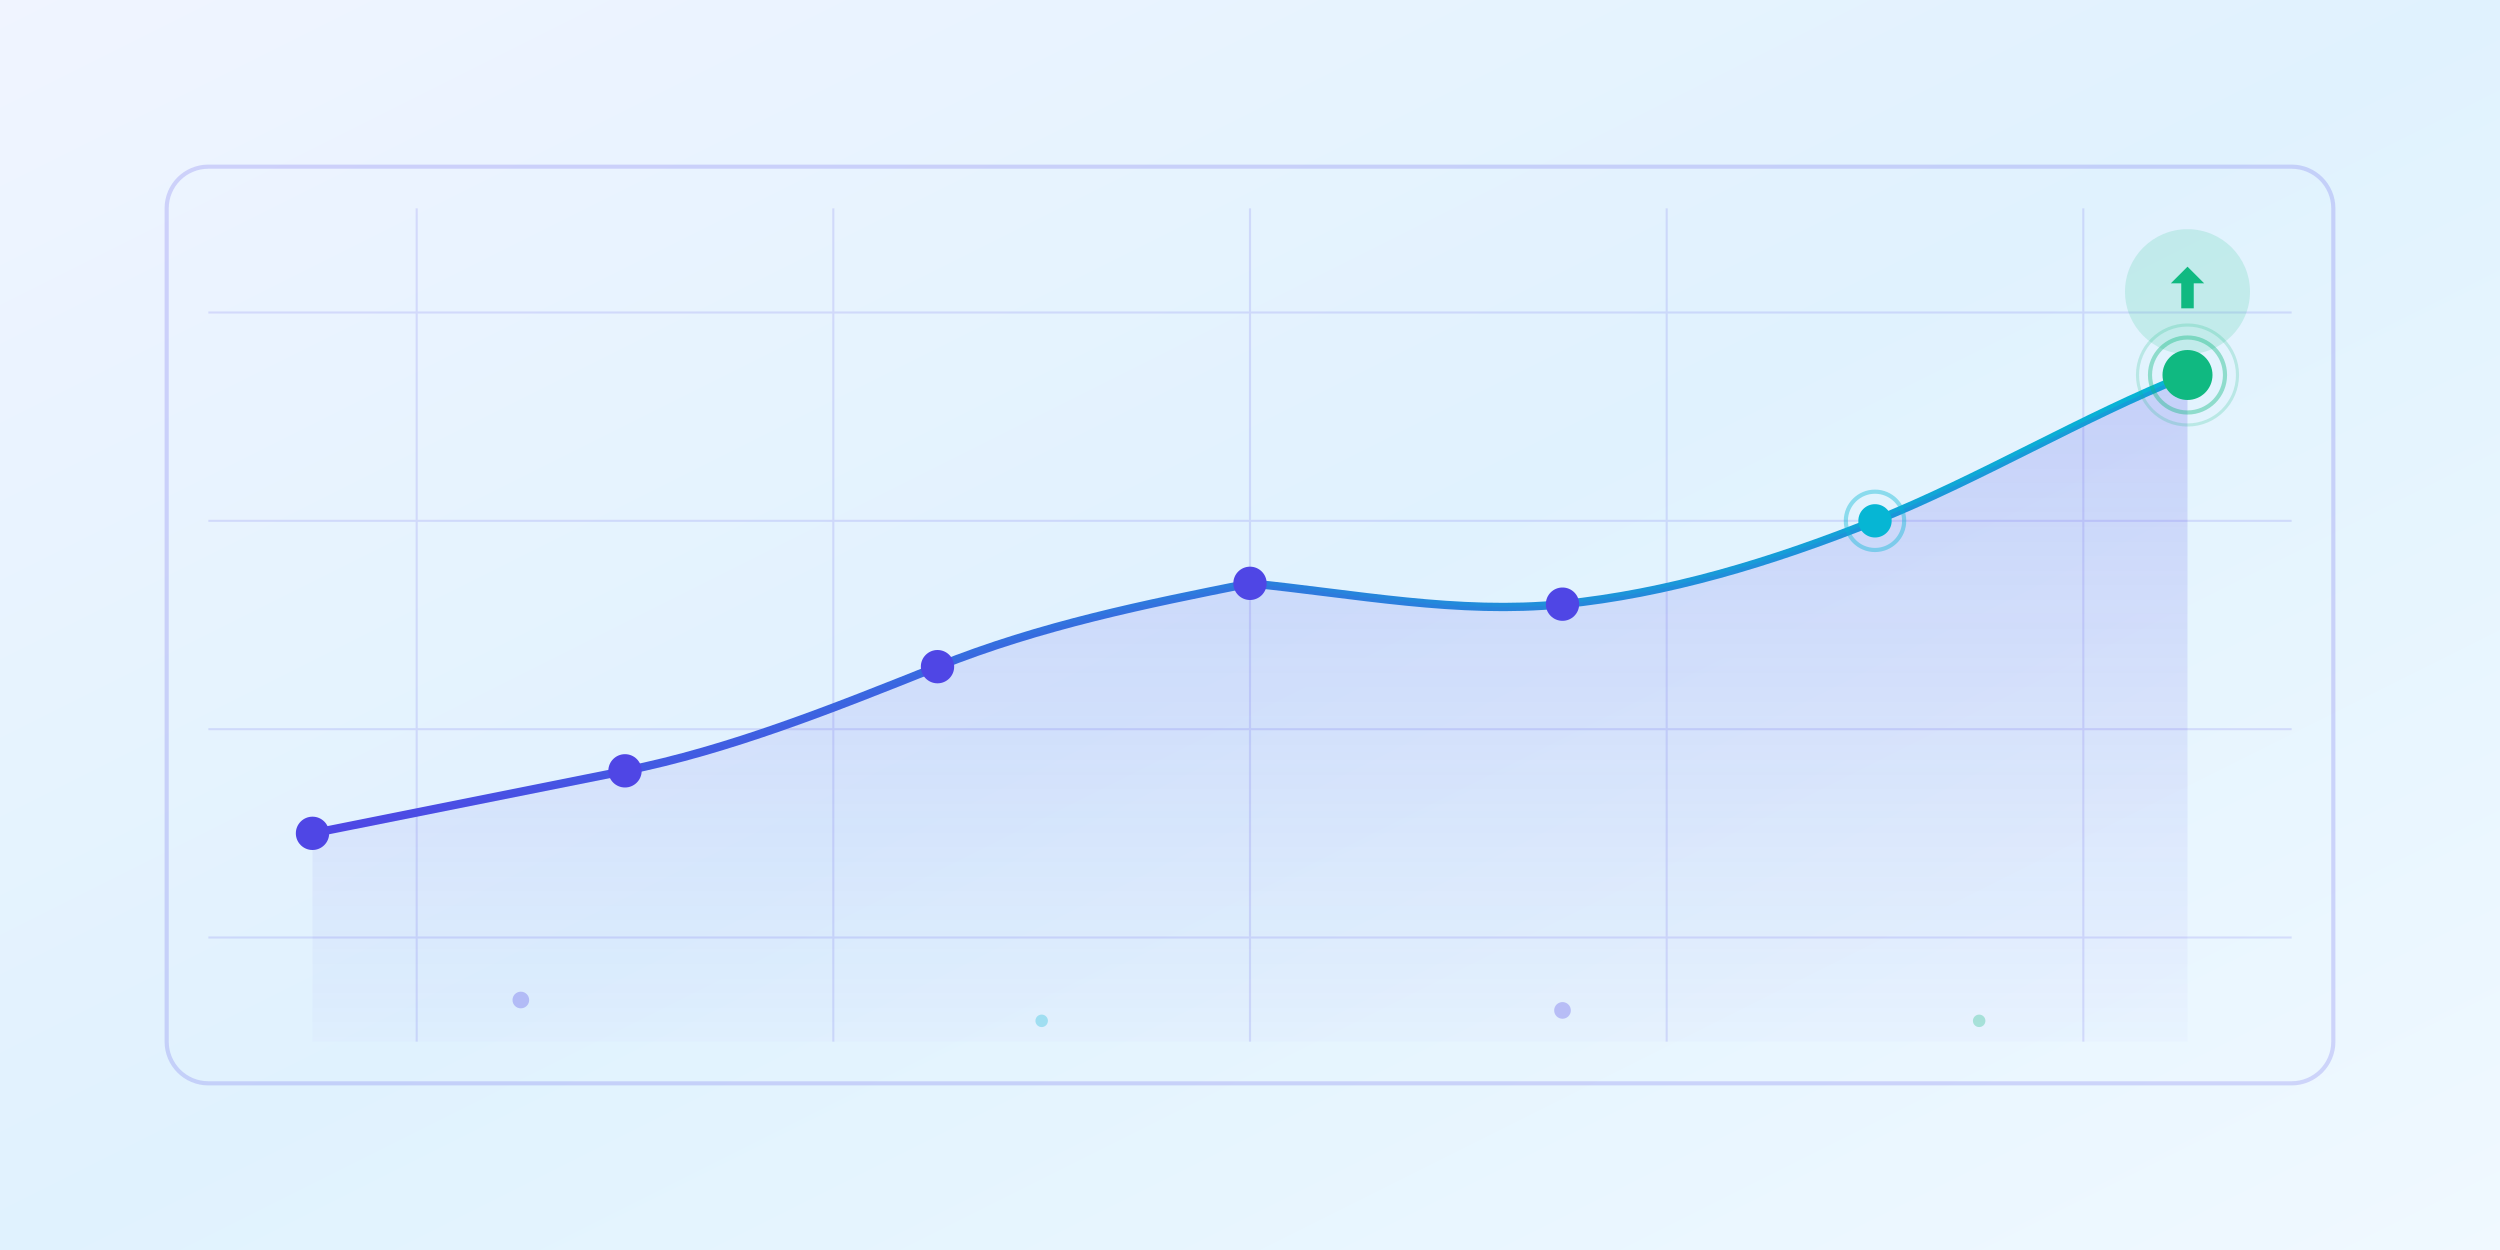
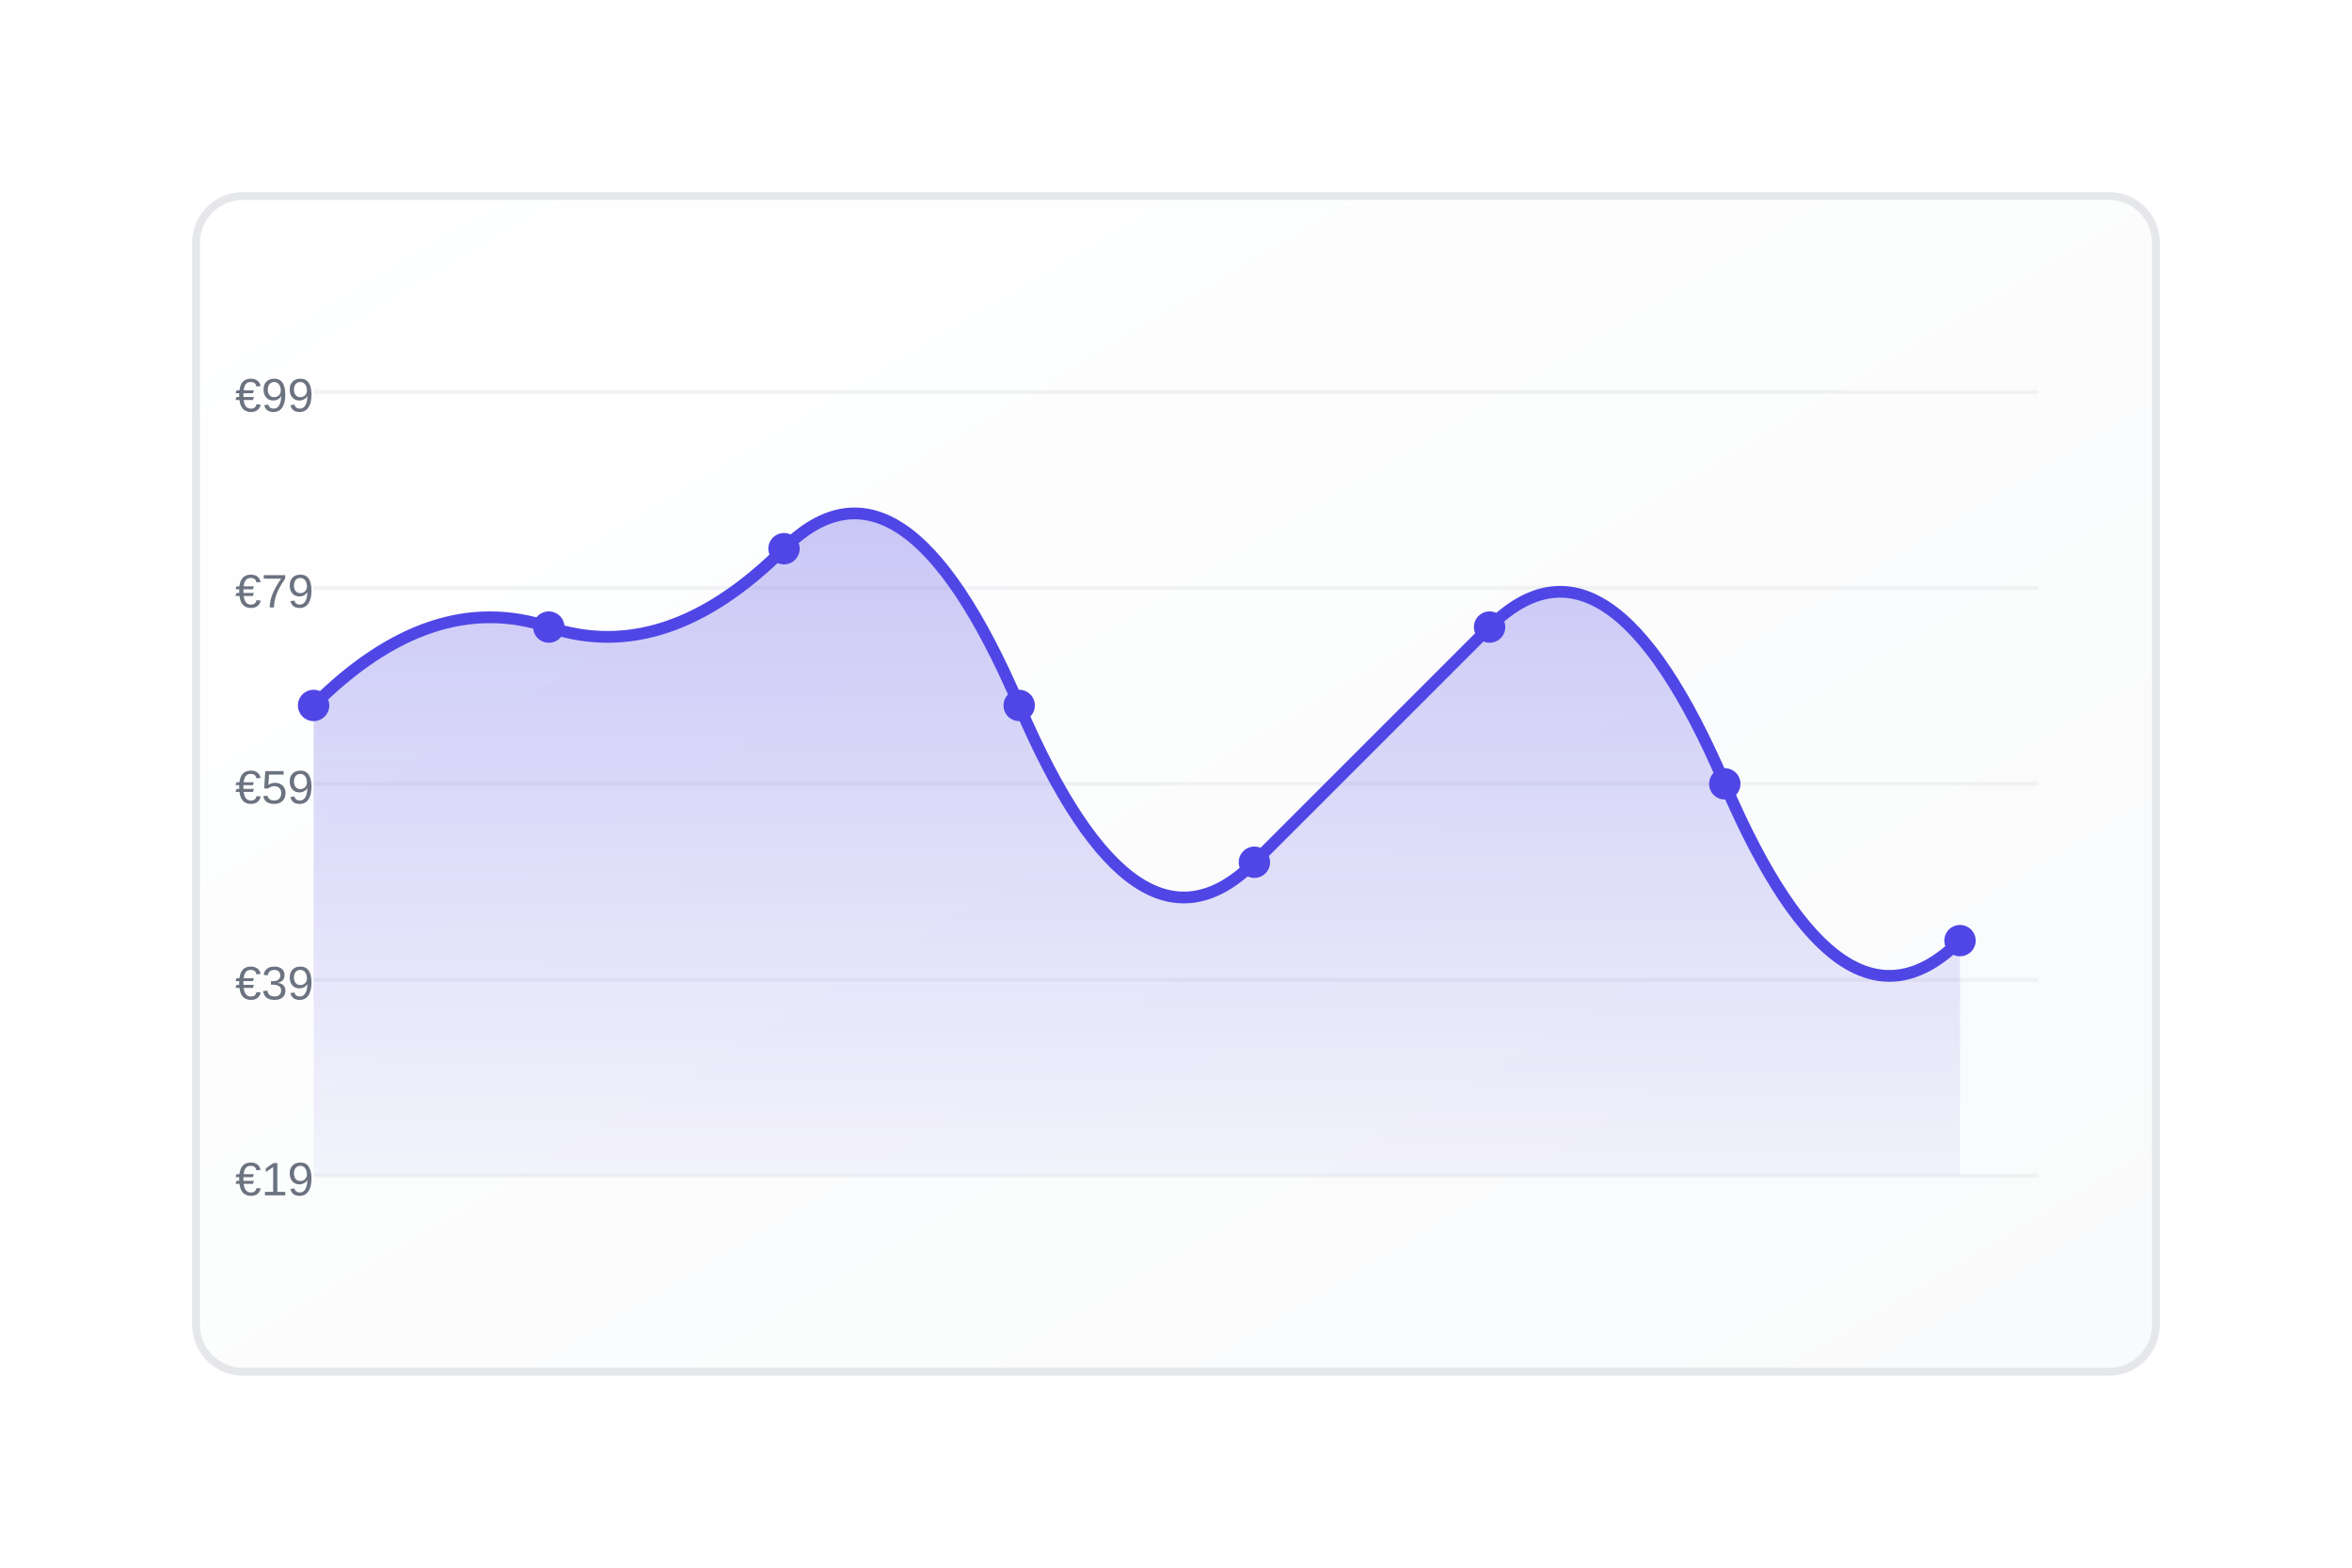
- <svg xmlns="http://www.w3.org/2000/svg" width="1200" height="600" viewBox="0 0 1200 600" fill="none">
+ <svg xmlns="http://www.w3.org/2000/svg" width="600" height="400" viewBox="0 0 600 400" fill="none">
  <defs>
-     <linearGradient id="bgGradient" x1="0%" y1="0%" x2="100%" y2="100%">
-       <stop offset="0%" style="stop-color:#f0f4ff;stop-opacity:1" />
-       <stop offset="50%" style="stop-color:#e0f2fe;stop-opacity:1" />
-       <stop offset="100%" style="stop-color:#f0f9ff;stop-opacity:1" />
+     <linearGradient id="chartGradient" x1="0%" y1="0%" x2="0%" y2="100%">
+       <stop offset="0%" style="stop-color:#4f46e5;stop-opacity:0.3" />
+       <stop offset="100%" style="stop-color:#4f46e5;stop-opacity:0.05" />
    </linearGradient>
-     <linearGradient id="chartFill" x1="0%" y1="0%" x2="0%" y2="100%">
-       <stop offset="0%" style="stop-color:#4f46e5;stop-opacity:0.2" />
-       <stop offset="100%" style="stop-color:#4f46e5;stop-opacity:0.02" />
-     </linearGradient>
-     <linearGradient id="lineGradient" x1="0%" y1="0%" x2="100%" y2="0%">
-       <stop offset="0%" style="stop-color:#4f46e5;stop-opacity:1" />
-       <stop offset="100%" style="stop-color:#06b6d4;stop-opacity:1" />
+     <linearGradient id="cardGradient" x1="0%" y1="0%" x2="100%" y2="100%">
+       <stop offset="0%" style="stop-color:#ffffff;stop-opacity:1" />
+       <stop offset="100%" style="stop-color:#f9fafb;stop-opacity:1" />
    </linearGradient>
  </defs>
-   <rect width="1200" height="600" fill="url(#bgGradient)" />
-   <g opacity="0.15">
-     <line x1="200" y1="100" x2="200" y2="500" stroke="#4f46e5" stroke-width="1" />
-     <line x1="400" y1="100" x2="400" y2="500" stroke="#4f46e5" stroke-width="1" />
-     <line x1="600" y1="100" x2="600" y2="500" stroke="#4f46e5" stroke-width="1" />
-     <line x1="800" y1="100" x2="800" y2="500" stroke="#4f46e5" stroke-width="1" />
-     <line x1="1000" y1="100" x2="1000" y2="500" stroke="#4f46e5" stroke-width="1" />
-     <line x1="100" y1="150" x2="1100" y2="150" stroke="#4f46e5" stroke-width="1" />
-     <line x1="100" y1="250" x2="1100" y2="250" stroke="#4f46e5" stroke-width="1" />
-     <line x1="100" y1="350" x2="1100" y2="350" stroke="#4f46e5" stroke-width="1" />
-     <line x1="100" y1="450" x2="1100" y2="450" stroke="#4f46e5" stroke-width="1" />
-   </g>
-   <path d="M 150 400         C 200 390, 250 380, 300 370        C 350 360, 400 340, 450 320        C 500 300, 550 290, 600 280        C 650 285, 700 295, 750 290        C 800 285, 850 270, 900 250        C 950 230, 1000 200, 1050 180" stroke="url(#lineGradient)" stroke-width="4" fill="none" stroke-linecap="round" stroke-linejoin="round" />
-   <path d="M 150 400         C 200 390, 250 380, 300 370        C 350 360, 400 340, 450 320        C 500 300, 550 290, 600 280        C 650 285, 700 295, 750 290        C 800 285, 850 270, 900 250        C 950 230, 1000 200, 1050 180        L 1050 500 L 150 500 Z" fill="url(#chartFill)" />
-   <circle cx="150" cy="400" r="8" fill="#4f46e5" />
-   <circle cx="300" cy="370" r="8" fill="#4f46e5" />
-   <circle cx="450" cy="320" r="8" fill="#4f46e5" />
-   <circle cx="600" cy="280" r="8" fill="#4f46e5" />
-   <circle cx="750" cy="290" r="8" fill="#4f46e5" />
-   <circle cx="900" cy="250" r="8" fill="#06b6d4" />
-   <circle cx="1050" cy="180" r="12" fill="#10b981" />
-   <circle cx="900" cy="250" r="14" fill="none" stroke="#06b6d4" stroke-width="2" opacity="0.4" />
-   <circle cx="1050" cy="180" r="18" fill="none" stroke="#10b981" stroke-width="2" opacity="0.4" />
-   <circle cx="1050" cy="180" r="24" fill="none" stroke="#10b981" stroke-width="1.5" opacity="0.2" />
-   <g transform="translate(1050, 140)">
-     <circle r="30" fill="#10b981" opacity="0.15" />
-     <path d="M 0 -12 L 8 -4 L 3 -4 L 3 8 L -3 8 L -3 -4 L -8 -4 Z" fill="#10b981" />
-   </g>
-   <rect x="80" y="80" width="1040" height="440" rx="20" fill="none" stroke="#4f46e5" stroke-width="2" opacity="0.2" />
-   <circle cx="250" cy="480" r="4" fill="#4f46e5" opacity="0.3" />
-   <circle cx="500" cy="490" r="3" fill="#06b6d4" opacity="0.3" />
-   <circle cx="750" cy="485" r="4" fill="#4f46e5" opacity="0.3" />
-   <circle cx="950" cy="490" r="3" fill="#10b981" opacity="0.3" />
+   <rect x="50" y="50" width="500" height="300" rx="12" fill="url(#cardGradient)" stroke="#e5e7eb" stroke-width="2" />
+   <line x1="80" y1="100" x2="520" y2="100" stroke="#e5e7eb" stroke-width="1" opacity="0.5" />
+   <line x1="80" y1="150" x2="520" y2="150" stroke="#e5e7eb" stroke-width="1" opacity="0.5" />
+   <line x1="80" y1="200" x2="520" y2="200" stroke="#e5e7eb" stroke-width="1" opacity="0.5" />
+   <line x1="80" y1="250" x2="520" y2="250" stroke="#e5e7eb" stroke-width="1" opacity="0.5" />
+   <line x1="80" y1="300" x2="520" y2="300" stroke="#e5e7eb" stroke-width="1" opacity="0.5" />
+   <text x="60" y="105" font-family="Arial" font-size="12" fill="#6b7280">€99</text>
+   <text x="60" y="155" font-family="Arial" font-size="12" fill="#6b7280">€79</text>
+   <text x="60" y="205" font-family="Arial" font-size="12" fill="#6b7280">€59</text>
+   <text x="60" y="255" font-family="Arial" font-size="12" fill="#6b7280">€39</text>
+   <text x="60" y="305" font-family="Arial" font-size="12" fill="#6b7280">€19</text>
+   <path d="M 80 180 Q 110 150, 140 160 Q 170 170, 200 140 Q 230 110, 260 180 Q 290 250, 320 220 Q 350 190, 380 160 Q 410 130, 440 200 Q 470 270, 500 240 L 500 300 L 80 300 Z" fill="url(#chartGradient)" />
+   <path d="M 80 180 Q 110 150, 140 160 Q 170 170, 200 140 Q 230 110, 260 180 Q 290 250, 320 220 Q 350 190, 380 160 Q 410 130, 440 200 Q 470 270, 500 240" stroke="#4f46e5" stroke-width="3" fill="none" stroke-linecap="round" />
+   <circle cx="80" cy="180" r="4" fill="#4f46e5" />
+   <circle cx="140" cy="160" r="4" fill="#4f46e5" />
+   <circle cx="200" cy="140" r="4" fill="#4f46e5" />
+   <circle cx="260" cy="180" r="4" fill="#4f46e5" />
+   <circle cx="320" cy="220" r="4" fill="#4f46e5" />
+   <circle cx="380" cy="160" r="4" fill="#4f46e5" />
+   <circle cx="440" cy="200" r="4" fill="#4f46e5" />
+   <circle cx="500" cy="240" r="4" fill="#4f46e5" />
</svg>
